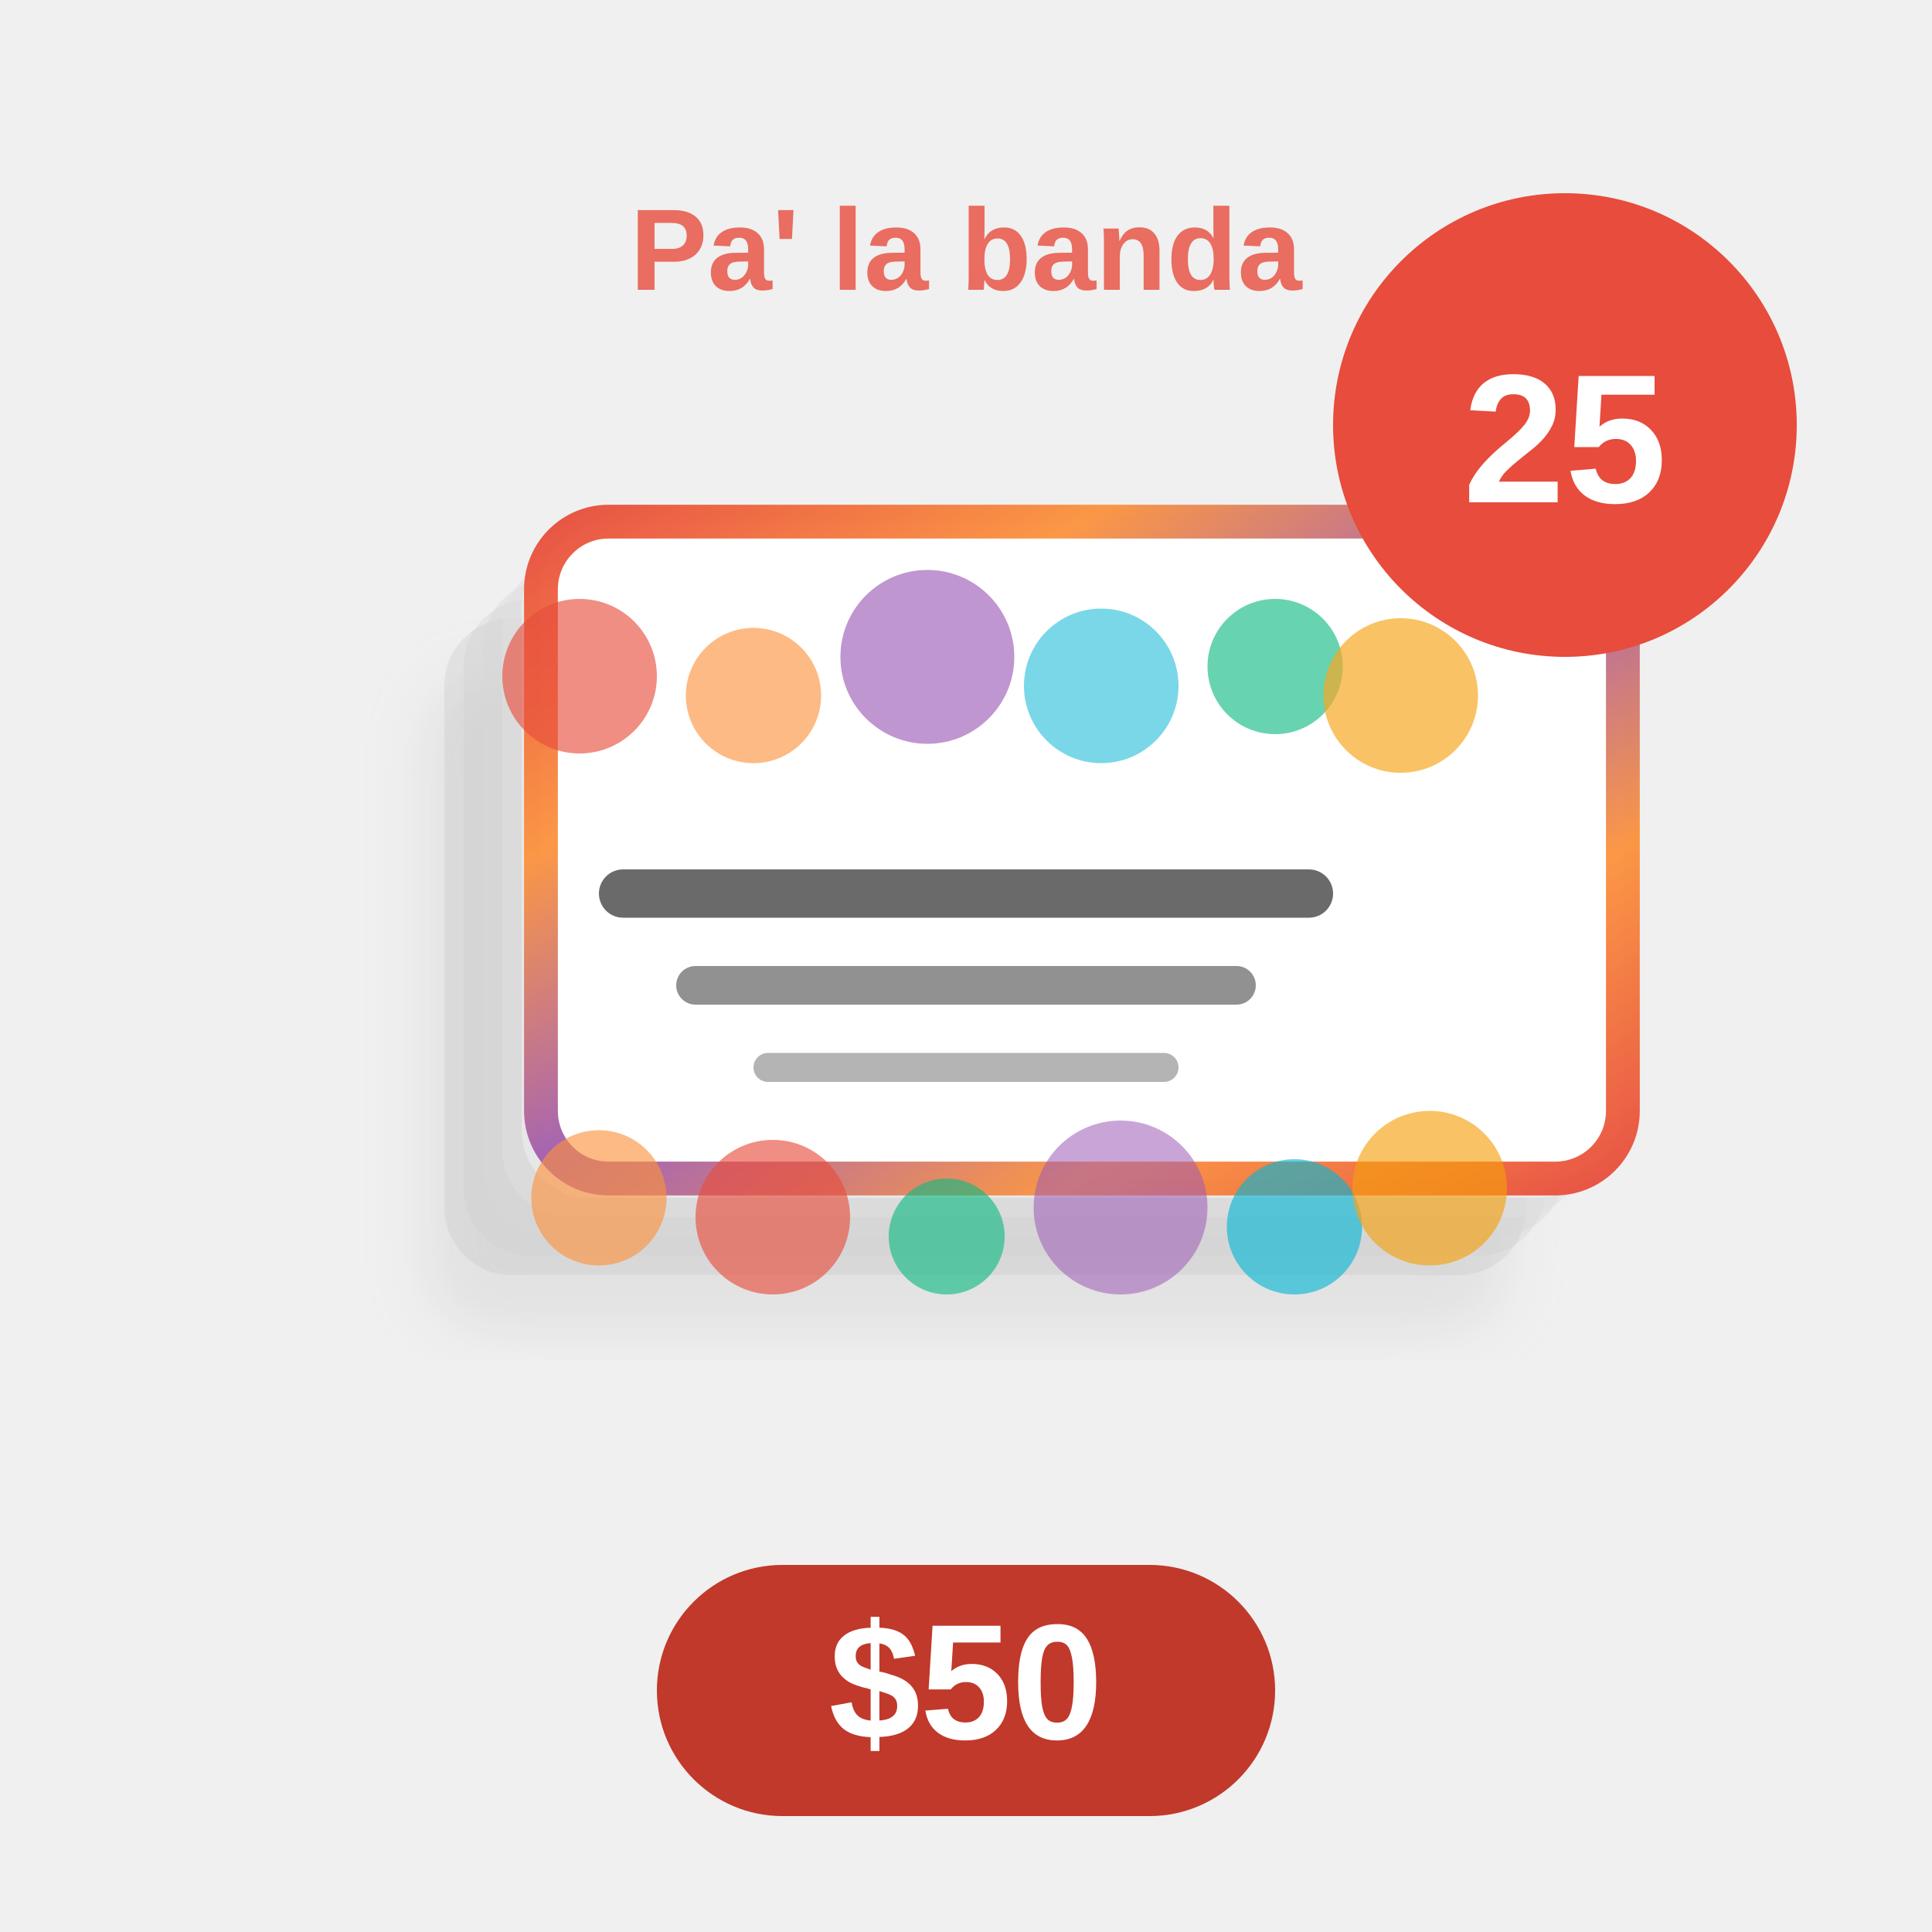
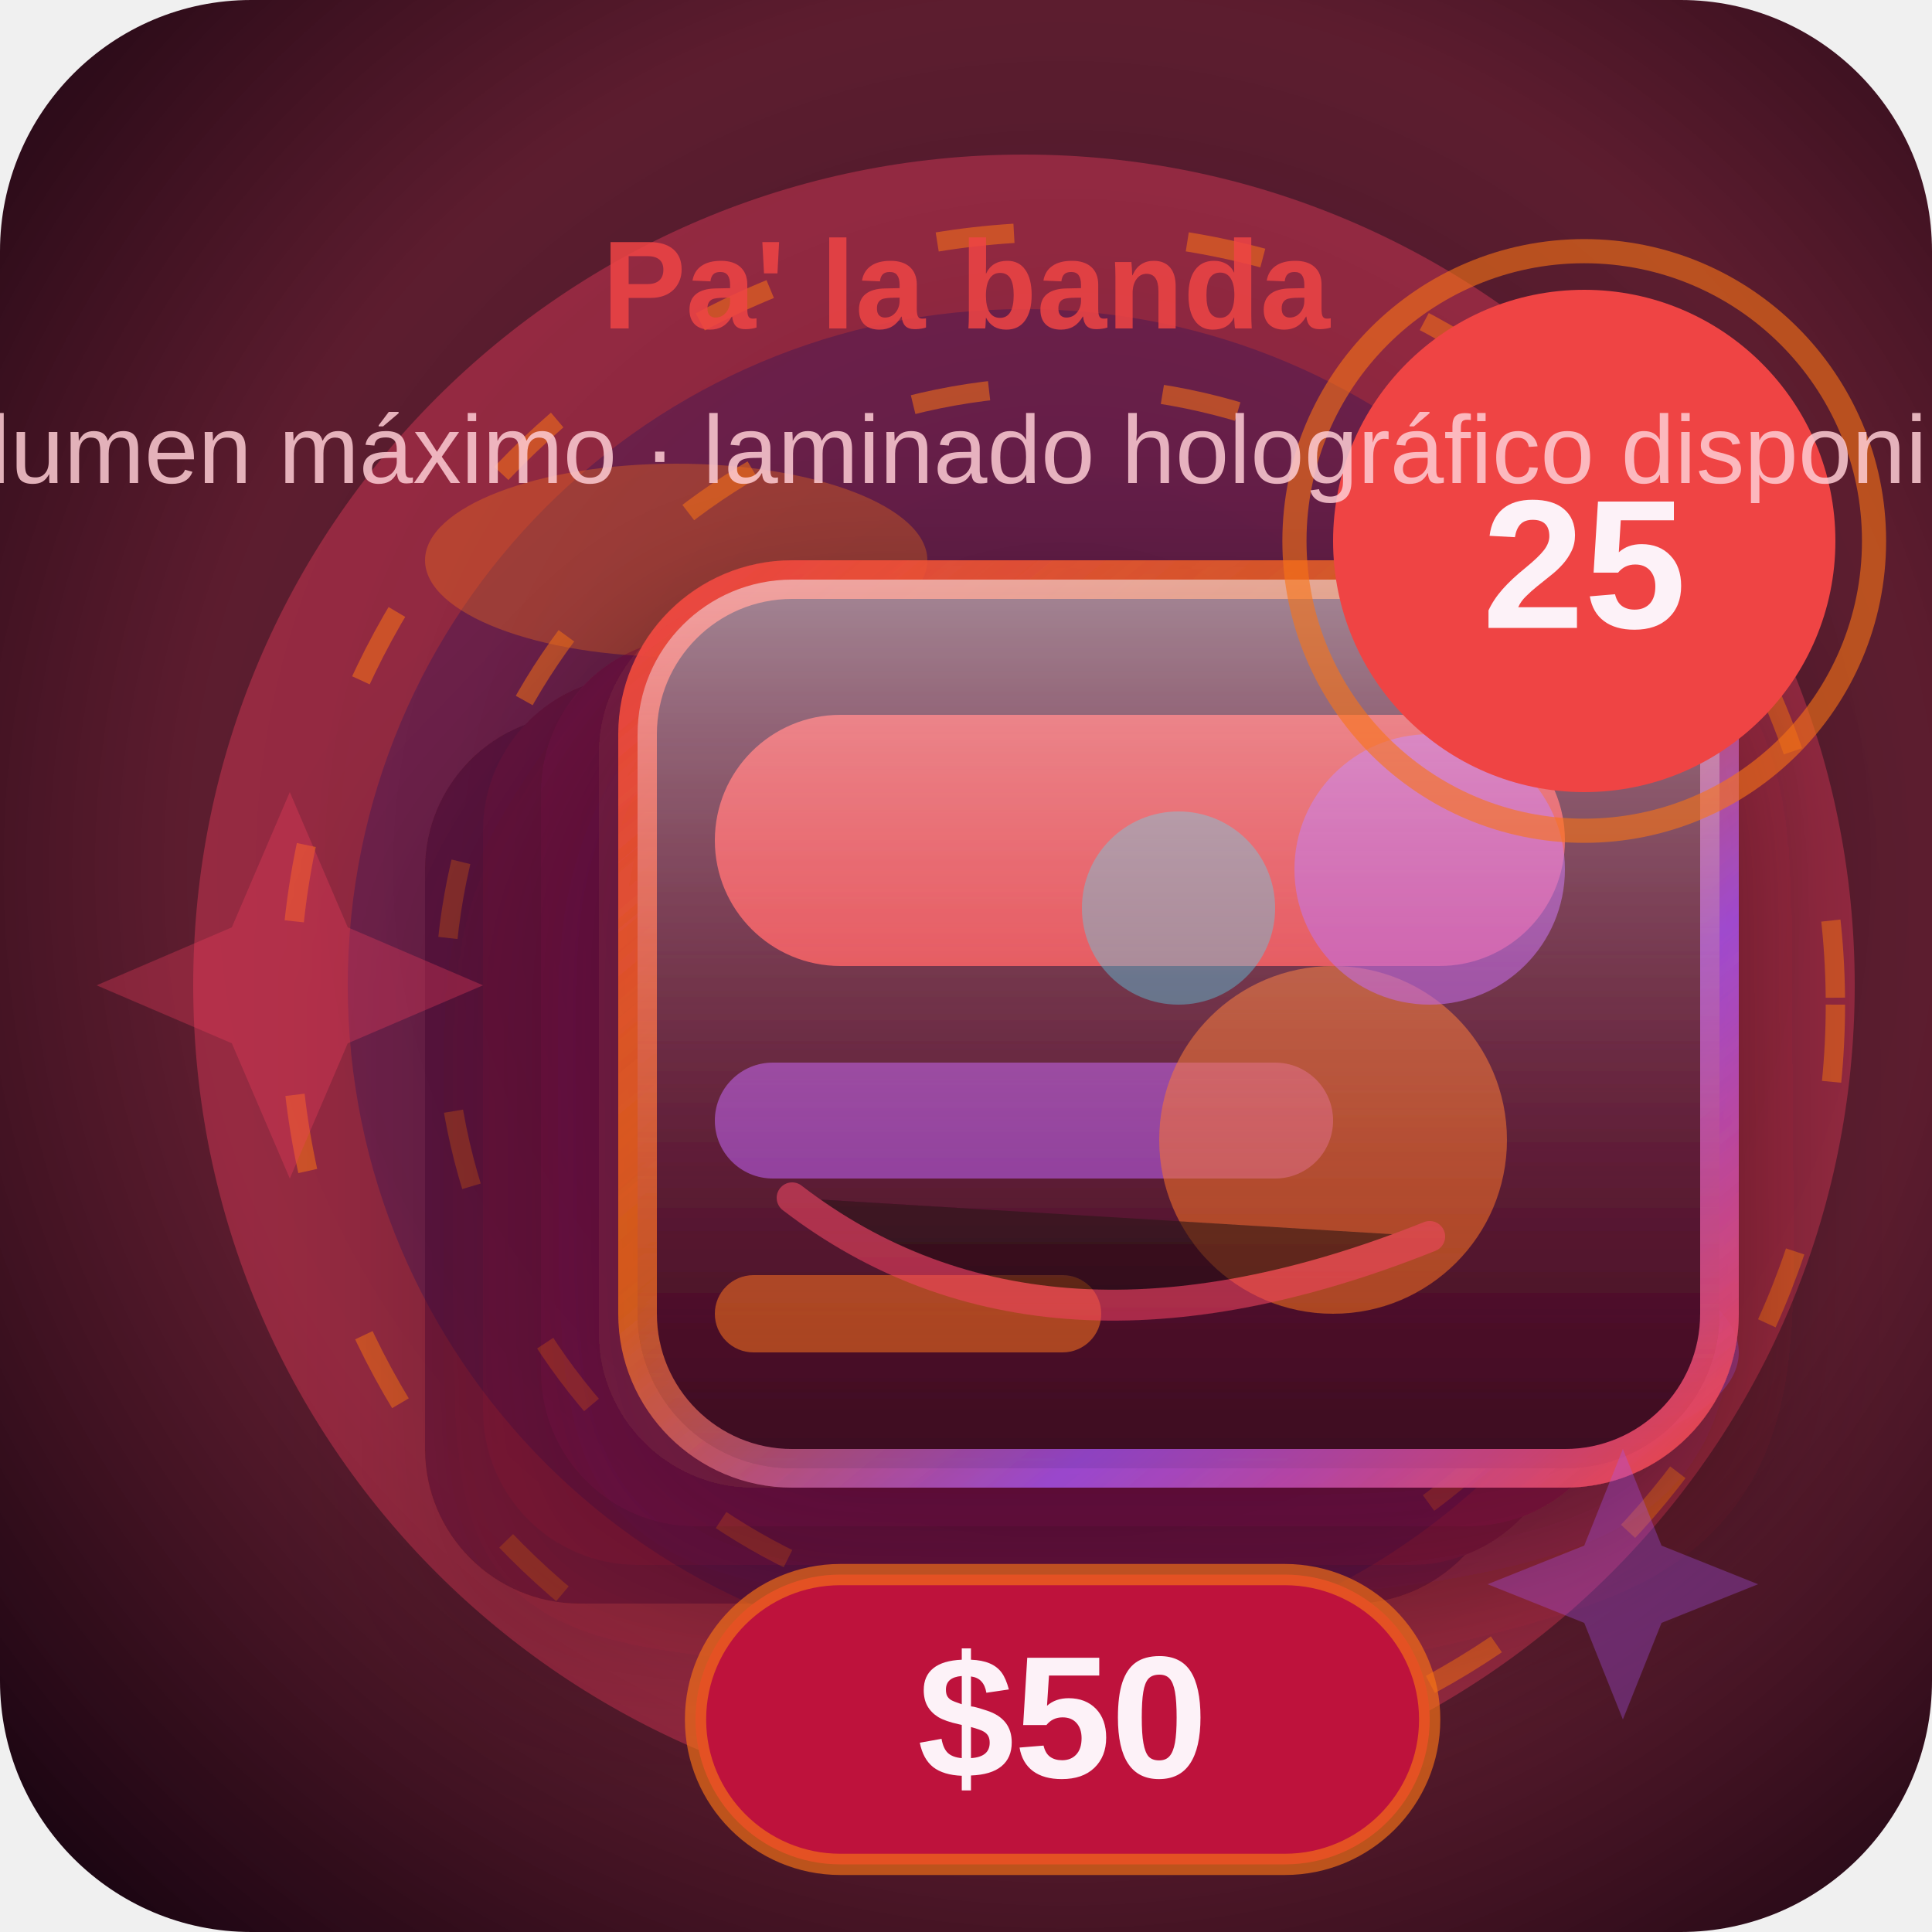
<svg xmlns="http://www.w3.org/2000/svg" viewBox="0 0 200 200" role="img" aria-labelledby="title-pack-stickers-25">
  <defs>
+     <radialGradient id="bg-crimson" cx="55%" cy="45%" r="75%">
+       <stop offset="0%" stop-color="#2b061e" stop-opacity="0.95" />
+       <stop offset="60%" stop-color="#4c0519" stop-opacity="0.9" />
+       <stop offset="100%" stop-color="#14030f" stop-opacity="1" />
+     </radialGradient>
+     <linearGradient id="sticker-gloss-25" x1="0%" y1="0%" x2="100%" y2="100%">
+       <stop offset="0%" stop-color="#ef4444" stop-opacity="0.95" />
+       <stop offset="40%" stop-color="#f97316" stop-opacity="0.7" />
+       <stop offset="70%" stop-color="#a855f7" stop-opacity="0.75" />
+       <stop offset="100%" stop-color="#ef4444" stop-opacity="0.95" />
+     </linearGradient>
+     <linearGradient id="shine-25" x1="0%" y1="0%" x2="0%" y2="100%">
+       <stop offset="0%" stop-color="#fdf2f8" stop-opacity="0.9" />
+       <stop offset="100%" stop-color="#f43f5e" stop-opacity="0" />
+     </linearGradient>
+     <filter id="shadow-soft-25" x="-20%" y="-20%" width="140%" height="140%">
+       <feDropShadow dx="0" dy="7" stdDeviation="9" flood-color="#290718" flood-opacity="0.45" />
+     </filter>
    <style>
-       @keyframes stackBounce {
-         0%, 100% { transform: translateY(0) rotate(0deg); }
-         25% { transform: translateY(-4px) rotate(1deg); }
-         50% { transform: translateY(0) rotate(0deg); }
-         75% { transform: translateY(-4px) rotate(-1deg); }
+       :root { color-scheme: dark; }
+       .bg-disc { animation: bgPulse25 13s ease-in-out infinite; transform-origin: 106px 96px; }
+       .orbit-line { stroke-dasharray: 8 18; animation: orbitDash25 9s linear infinite; }
+       .stack { animation: stackFloat25 5.5s ease-in-out infinite; transform-origin: 108px 104px; }
+       .sticker-top { animation: stickerTilt25 4.8s ease-in-out infinite; transform-origin: 110px 100px; }
+       .badge-qty { animation: badgePop25 3.4s ease-in-out infinite; transform-origin: center; }
+       .price-tag { animation: priceGlow25 2.8s ease-in-out infinite; transform-origin: center; }
+       .flare { animation: flarePulse 4.5s ease-in-out infinite; transform-origin: center; }
+       .spark { animation: sparkDrift 6s ease-in-out infinite; transform-origin: center; }
+       @keyframes bgPulse25 {
+         0%, 100% { transform: scale(1) rotate(0deg); opacity: 0.95; }
+         35% { transform: scale(1.08) rotate(5deg); opacity: 1; }
+         70% { transform: scale(1.04) rotate(-4deg); }
      }
-       @keyframes layerCascade {
-         0%, 100% { transform: translateY(0) translateX(0) scale(1); opacity: 0.2; }
-         50% { transform: translateY(-7px) translateX(3px) scale(1.02); opacity: 0.45; }
+       @keyframes orbitDash25 {
+         to { stroke-dashoffset: -200; }
      }
-       @keyframes badgeExpand {
-         0%, 100% { transform: rotate(0deg) scale(1); }
-         50% { transform: rotate(25deg) scale(1.15); }
+       @keyframes stackFloat25 {
+         0%, 100% { transform: translateY(0px); }
+         50% { transform: translateY(-8px); }
      }
-       @keyframes pricePulse {
-         0%, 100% { transform: scale(1); opacity: 1; }
-         50% { transform: scale(1.08); opacity: 0.88; }
+       @keyframes stickerTilt25 {
+         0%, 100% { transform: rotate(0deg) translateY(0); }
+         40% { transform: rotate(-4deg) translateY(-6px); }
+         70% { transform: rotate(3deg) translateY(-4px); }
      }
-       .stack-main { animation: stackBounce 7s ease-in-out infinite; will-change: transform; }
-       .layer-1 { animation: layerCascade 6s ease-in-out infinite 0s; will-change: transform, opacity; }
-       .layer-2 { animation: layerCascade 6s ease-in-out infinite 0.12s; will-change: transform, opacity; }
-       .layer-3 { animation: layerCascade 6s ease-in-out infinite 0.24s; will-change: transform, opacity; }
-       .layer-4 { animation: layerCascade 6s ease-in-out infinite 0.36s; will-change: transform, opacity; }
-       .layer-5 { animation: layerCascade 6s ease-in-out infinite 0.48s; will-change: transform, opacity; }
-       .badge-qty { animation: badgeExpand 4s ease-in-out infinite; will-change: transform; }
-       .price-tag { animation: pricePulse 2.5s ease-in-out infinite; will-change: transform, opacity; }
+       @keyframes badgePop25 {
+         0%, 100% { transform: scale(1); }
+         50% { transform: scale(1.18); }
+       }
+       @keyframes priceGlow25 {
+         0%, 100% { filter: brightness(1); opacity: 1; }
+         50% { filter: brightness(1.25); opacity: 0.88; }
+       }
+       @keyframes flarePulse {
+         0%, 100% { opacity: 0.15; transform: scale(1); }
+         50% { opacity: 0.35; transform: scale(1.15); }
+       }
+       @keyframes sparkDrift {
+         0% { transform: translate(0, 0) rotate(0deg); opacity: 0.8; }
+         50% { transform: translate(4px, -6px) rotate(18deg); opacity: 1; }
+         100% { transform: translate(0, 0) rotate(0deg); opacity: 0.8; }
+       }
      @media (prefers-reduced-motion: reduce) {
-         .stack-main, .layer-1, .layer-2, .layer-3, .layer-4, .layer-5, .badge-qty, .price-tag { animation: none !important; }
+         .bg-disc, .orbit-line, .stack, .sticker-top, .badge-qty, .price-tag, .flare, .spark {
+           animation: none !important;
+         }
      }
    </style>
-     <linearGradient id="bg-st25" x1="0%" y1="0%" x2="100%" y2="100%">
-       <stop offset="0%" style="stop-color:#E74C3C;stop-opacity:0.12" />
-       <stop offset="100%" style="stop-color:#C0392B;stop-opacity:0.12" />
-     </linearGradient>
-     <linearGradient id="hologram-25" x1="0%" y1="0%" x2="100%" y2="100%">
-       <stop offset="0%" style="stop-color:#E74C3C;stop-opacity:0.95" />
-       <stop offset="25%" style="stop-color:#FB923C;stop-opacity:0.95" />
-       <stop offset="50%" style="stop-color:#9B59B6;stop-opacity:0.95" />
-       <stop offset="75%" style="stop-color:#FB923C;stop-opacity:0.95" />
-       <stop offset="100%" style="stop-color:#E74C3C;stop-opacity:0.95" />
-     </linearGradient>
-     <filter id="shadow-st25">
-       <feGaussianBlur stdDeviation="3" />
-       <feOffset dx="0" dy="4" />
-     </filter>
  </defs>
-   <g transform="translate(100, 100)" class="stack-main">
-     <rect x="-56" y="-34" width="112" height="68" rx="7" fill="#AAA" opacity="0.2" filter="url(#shadow-st25)" class="layer-1" />
-     <rect x="-54" y="-36" width="112" height="68" rx="7" fill="#BBB" opacity="0.25" class="layer-2" />
-     <rect x="-52" y="-38" width="112" height="68" rx="7" fill="#CCC" opacity="0.3" class="layer-3" />
-     <rect x="-50" y="-40" width="112" height="68" rx="7" fill="#D8D8D8" opacity="0.4" class="layer-4" />
-     <rect x="-48" y="-42" width="112" height="68" rx="7" fill="#E0E0E0" opacity="0.5" class="layer-5" />
-     <rect x="-46" y="-44" width="112" height="68" rx="7" fill="#EFEFEF" opacity="0.6" />
-     <rect x="-44" y="-46" width="112" height="68" rx="7" fill="#FFF" stroke="url(#hologram-25)" stroke-width="3.5" />
-     <g opacity="0.9">
-       <circle cx="-40" cy="-30" r="8" fill="#E74C3C" opacity="0.7" />
-       <circle cx="-22" cy="-28" r="7" fill="#FB923C" opacity="0.7" />
-       <circle cx="-4" cy="-32" r="9" fill="#9B59B6" opacity="0.7" />
-       <circle cx="14" cy="-29" r="8" fill="#06B6D4" opacity="0.6" />
-       <circle cx="32" cy="-31" r="7" fill="#10B981" opacity="0.7" />
-       <circle cx="45" cy="-28" r="8" fill="#F59E0B" opacity="0.7" />
-       <rect x="-38" y="-10" width="76" height="5" rx="2.5" fill="#222" opacity="0.75" />
-       <rect x="-30" y="0" width="60" height="4" rx="2" fill="#444" opacity="0.65" />
-       <rect x="-22" y="9" width="44" height="3" rx="1.5" fill="#666" opacity="0.55" />
-       <circle cx="-38" cy="24" r="7" fill="#FB923C" opacity="0.7" />
-       <circle cx="-20" cy="26" r="8" fill="#E74C3C" opacity="0.7" />
-       <circle cx="-2" cy="28" r="6" fill="#10B981" opacity="0.7" />
-       <circle cx="16" cy="25" r="9" fill="#9B59B6" opacity="0.6" />
-       <circle cx="34" cy="27" r="7" fill="#06B6D4" opacity="0.7" />
-       <circle cx="48" cy="23" r="8" fill="#F59E0B" opacity="0.7" />
+   <rect width="200" height="200" fill="url(#bg-crimson)" rx="26" />
+   <g class="bg-disc" opacity="0.38">
+     <circle cx="106" cy="102" r="86" fill="#f43f5e" />
+     <circle cx="106" cy="102" r="70" fill="#581c87" opacity="0.6" />
+   </g>
+   <g fill="none" stroke="#f97316" stroke-width="2" opacity="0.55">
+     <circle cx="110" cy="104" r="80" class="orbit-line" />
+     <circle cx="110" cy="104" r="64" class="orbit-line" style="animation-duration: 12s; animation-delay: -2.5s;" />
+   </g>
+   <g class="flare" opacity="0.35">
+     <ellipse cx="70" cy="58" rx="26" ry="10" fill="#f97316" />
+     <ellipse cx="150" cy="140" rx="30" ry="12" fill="#a855f7" />
+   </g>
+   <g class="stack" filter="url(#shadow-soft-25)">
+     <g opacity="0.38">
+       <rect x="44" y="74" width="112" height="92" rx="16" fill="#3b0821" />
+       <rect x="50" y="70" width="112" height="92" rx="16" fill="#4f0a26" />
+       <rect x="56" y="66" width="112" height="92" rx="16" fill="#65102f" />
+       <rect x="62" y="62" width="112" height="92" rx="16" fill="#7e1438" />
    </g>
-     <g transform="translate(62, -56)" class="badge-qty">
-       <circle cx="0" cy="0" r="24" fill="#E74C3C" />
-       <text x="0" y="8" font-family="Arial, sans-serif" font-size="19" font-weight="bold" fill="#FFF" text-anchor="middle">25</text>
+     <g class="sticker-top">
+       <rect x="66" y="60" width="112" height="92" rx="16" fill="#3b0821" />
+       <rect x="66" y="60" width="112" height="92" rx="16" fill="#3b0821" stroke="url(#sticker-gloss-25)" stroke-width="4" />
+       <rect x="74" y="74" width="88" height="26" rx="13" fill="#ef4444" opacity="0.9" />
+       <rect x="74" y="110" width="64" height="12" rx="6" fill="#a855f7" opacity="0.6" />
+       <rect x="74" y="132" width="40" height="8" rx="4" fill="#f97316" opacity="0.55" />
+       <circle cx="138" cy="118" r="18" fill="#f97316" opacity="0.55" />
+       <circle cx="148" cy="90" r="14" fill="#a855f7" opacity="0.6" />
+       <circle cx="122" cy="94" r="10" fill="#22d3ee" opacity="0.45" />
+       <path d="M82 124 Q108 144 148 128" stroke="#f43f5e" stroke-width="3.2" stroke-linecap="round" opacity="0.55" />
+       <rect x="66" y="60" width="112" height="92" rx="16" fill="url(#shine-25)" opacity="0.6" />
    </g>
  </g>
-   <g transform="translate(100, 175)" class="price-tag">
-     <rect x="-32" y="-13" width="64" height="26" rx="13" fill="#C0392B" />
-     <text x="0" y="5" font-family="Arial, sans-serif" font-size="17" font-weight="bold" fill="#FFF" text-anchor="middle">$50</text>
+   <g class="badge-qty" transform="translate(164 56)">
+     <circle cx="0" cy="0" r="26" fill="#ef4444" />
+     <circle cx="0" cy="0" r="30" fill="none" stroke="#f97316" stroke-width="2.5" opacity="0.6" />
+     <text x="0" y="9" font-family="'Segoe UI', Arial, sans-serif" font-size="19" font-weight="700" fill="#fdf2f8" text-anchor="middle">25</text>
  </g>
-   <text x="100" y="30" font-family="Arial, sans-serif" font-size="12" font-weight="bold" fill="#E74C3C" text-anchor="middle" opacity="0.8">Pa' la banda</text>
+   <g class="price-tag" transform="translate(110 178)">
+     <rect x="-38" y="-15" width="76" height="30" rx="15" fill="#be123c" />
+     <rect x="-38" y="-15" width="76" height="30" rx="15" fill="none" stroke="#f97316" stroke-width="2.2" opacity="0.65" />
+     <text x="0" y="6" font-family="'Segoe UI', Arial, sans-serif" font-size="18" font-weight="700" fill="#fdf2f8" text-anchor="middle">$50</text>
+   </g>
+   <g opacity="0.85" fill="#fdf2f8" font-family="'Segoe UI', Arial, sans-serif" text-anchor="middle">
+     <text x="100" y="34" font-size="13" font-weight="700" fill="#ef4444">Pa' la banda</text>
+     <text x="100" y="50" font-size="10" fill="#fecdd3">Volumen máximo · laminado holográfico disponible</text>
+   </g>
+   <g class="spark" opacity="0.8">
+     <path d="M30 82 l6 14 14 6-14 6-6 14-6-14-14-6 14-6z" fill="#f43f5e" opacity="0.4" />
+   </g>
+   <g class="spark" style="animation-delay: 2.2s;" opacity="0.8">
+     <path d="M168 150 l4 10 10 4-10 4-4 10-4-10-10-4 10-4z" fill="#a855f7" opacity="0.4" />
+   </g>
</svg>
